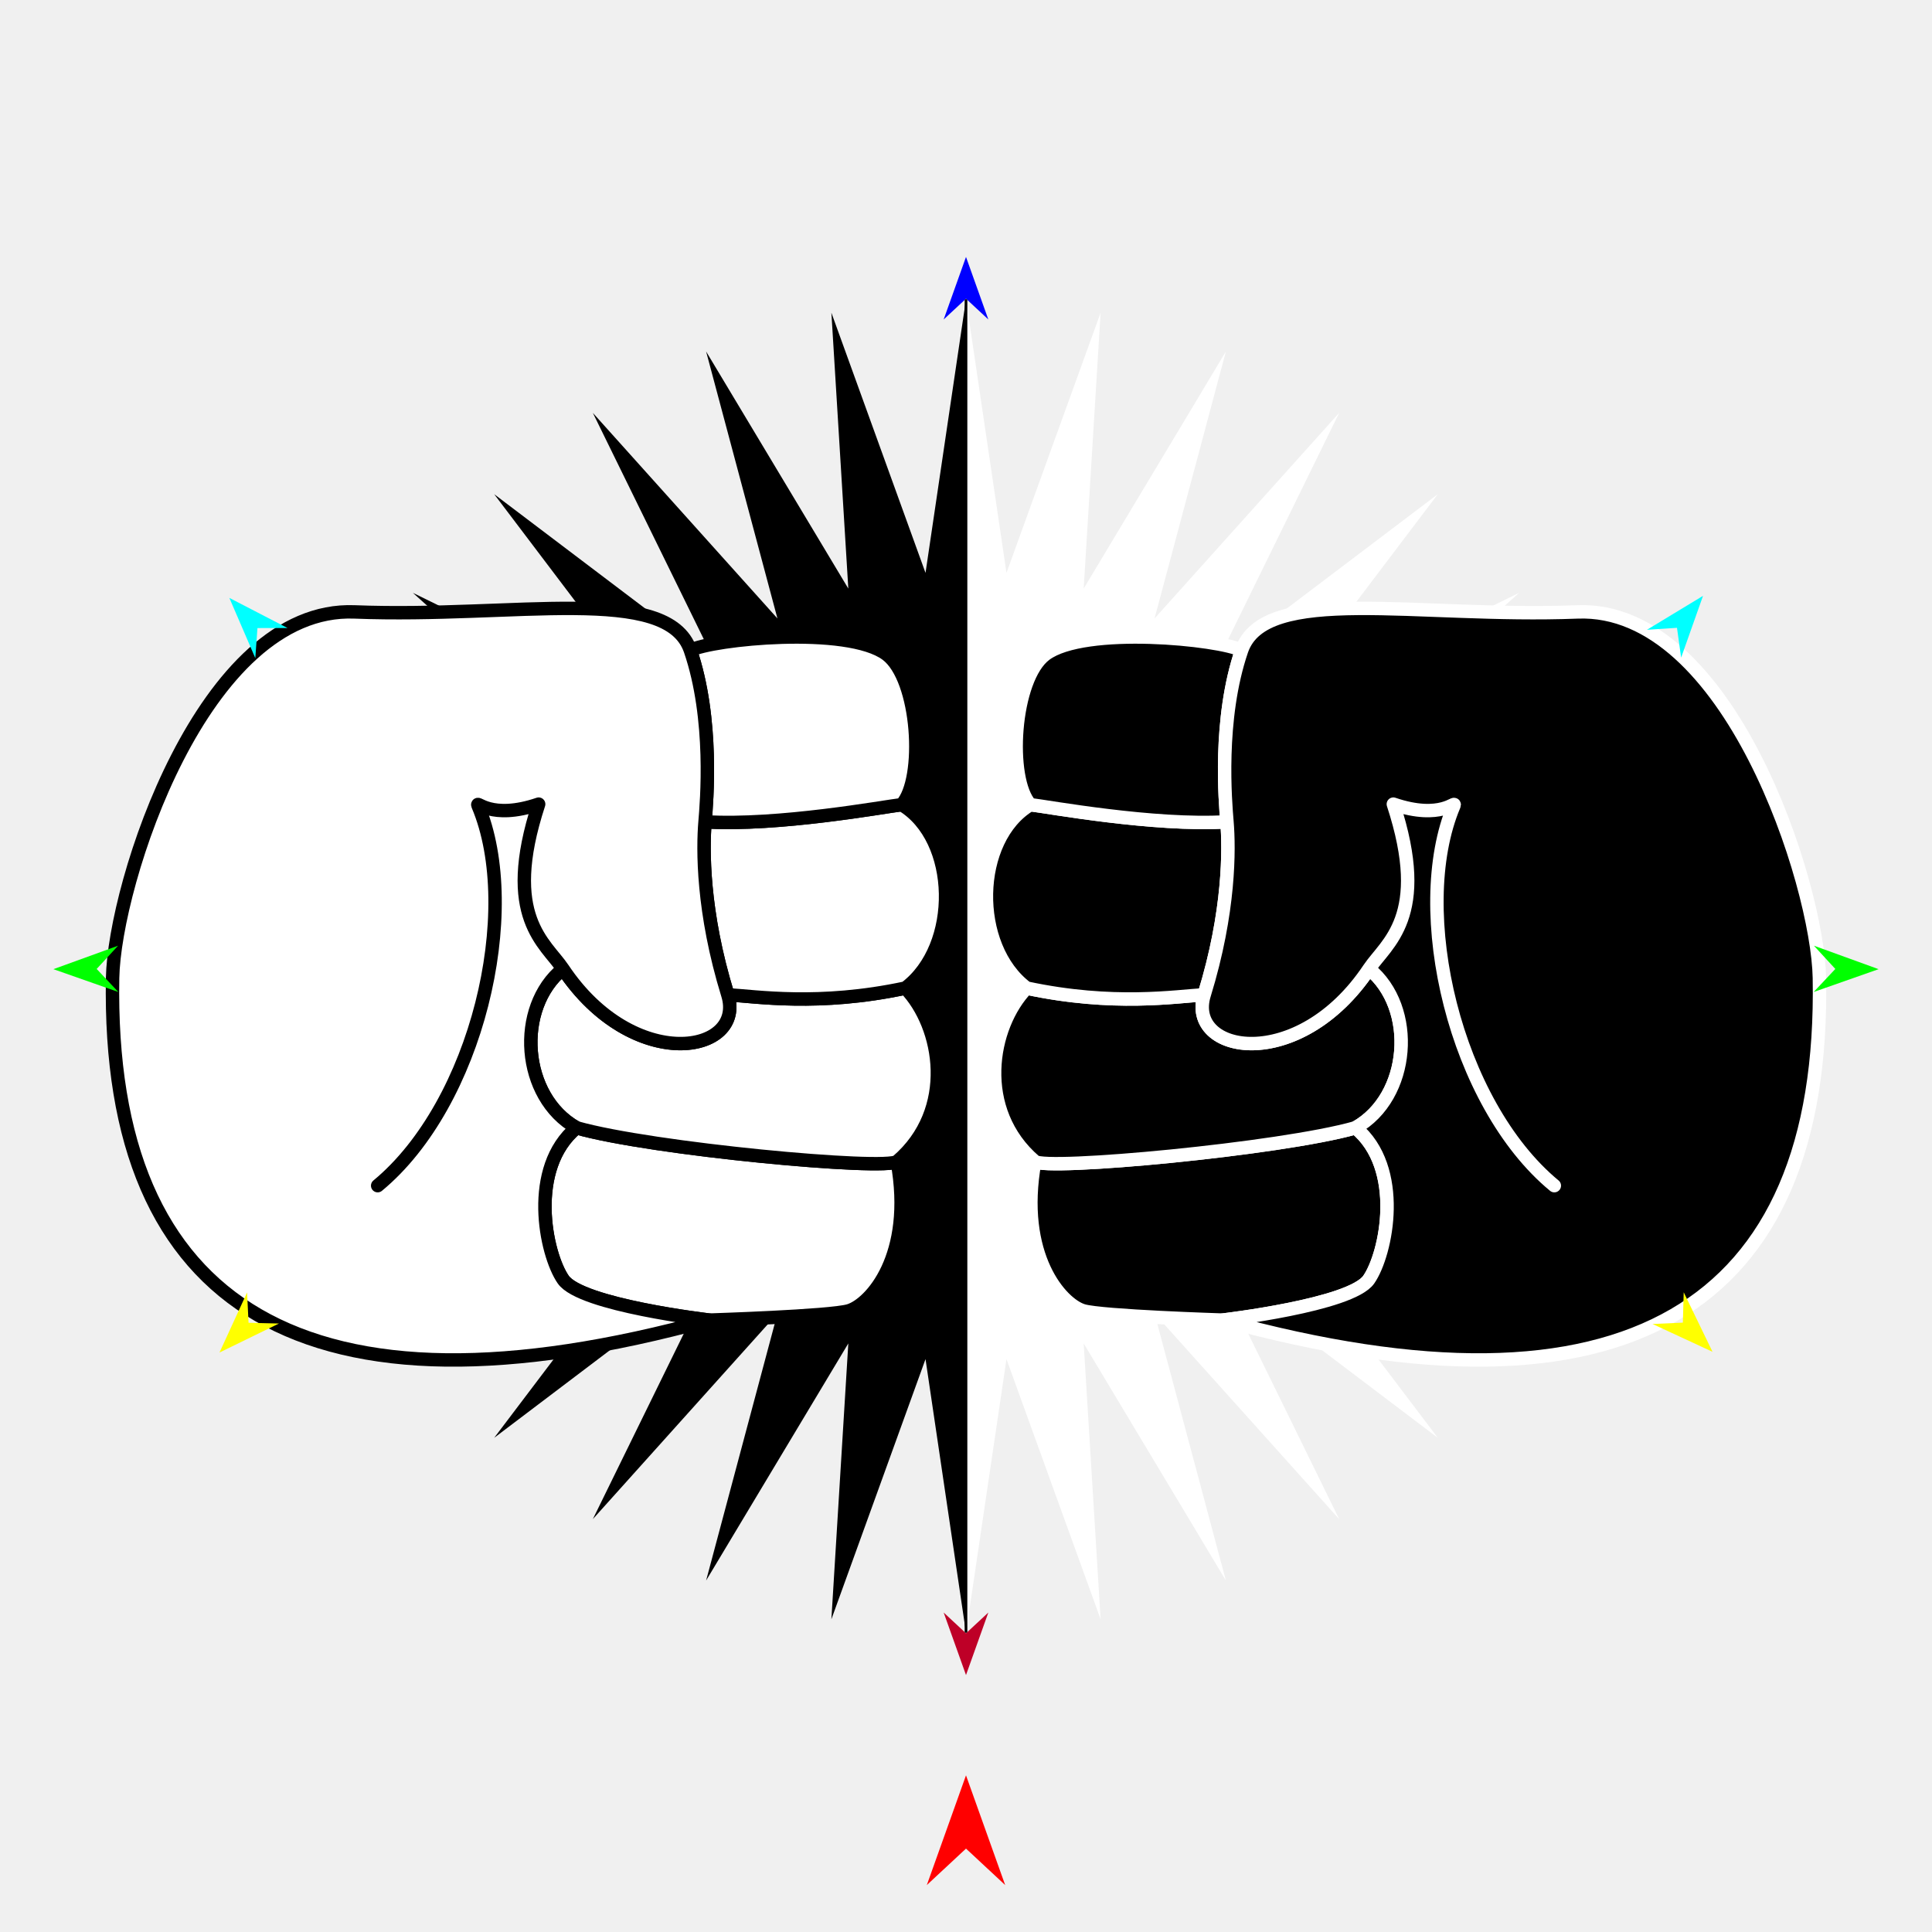
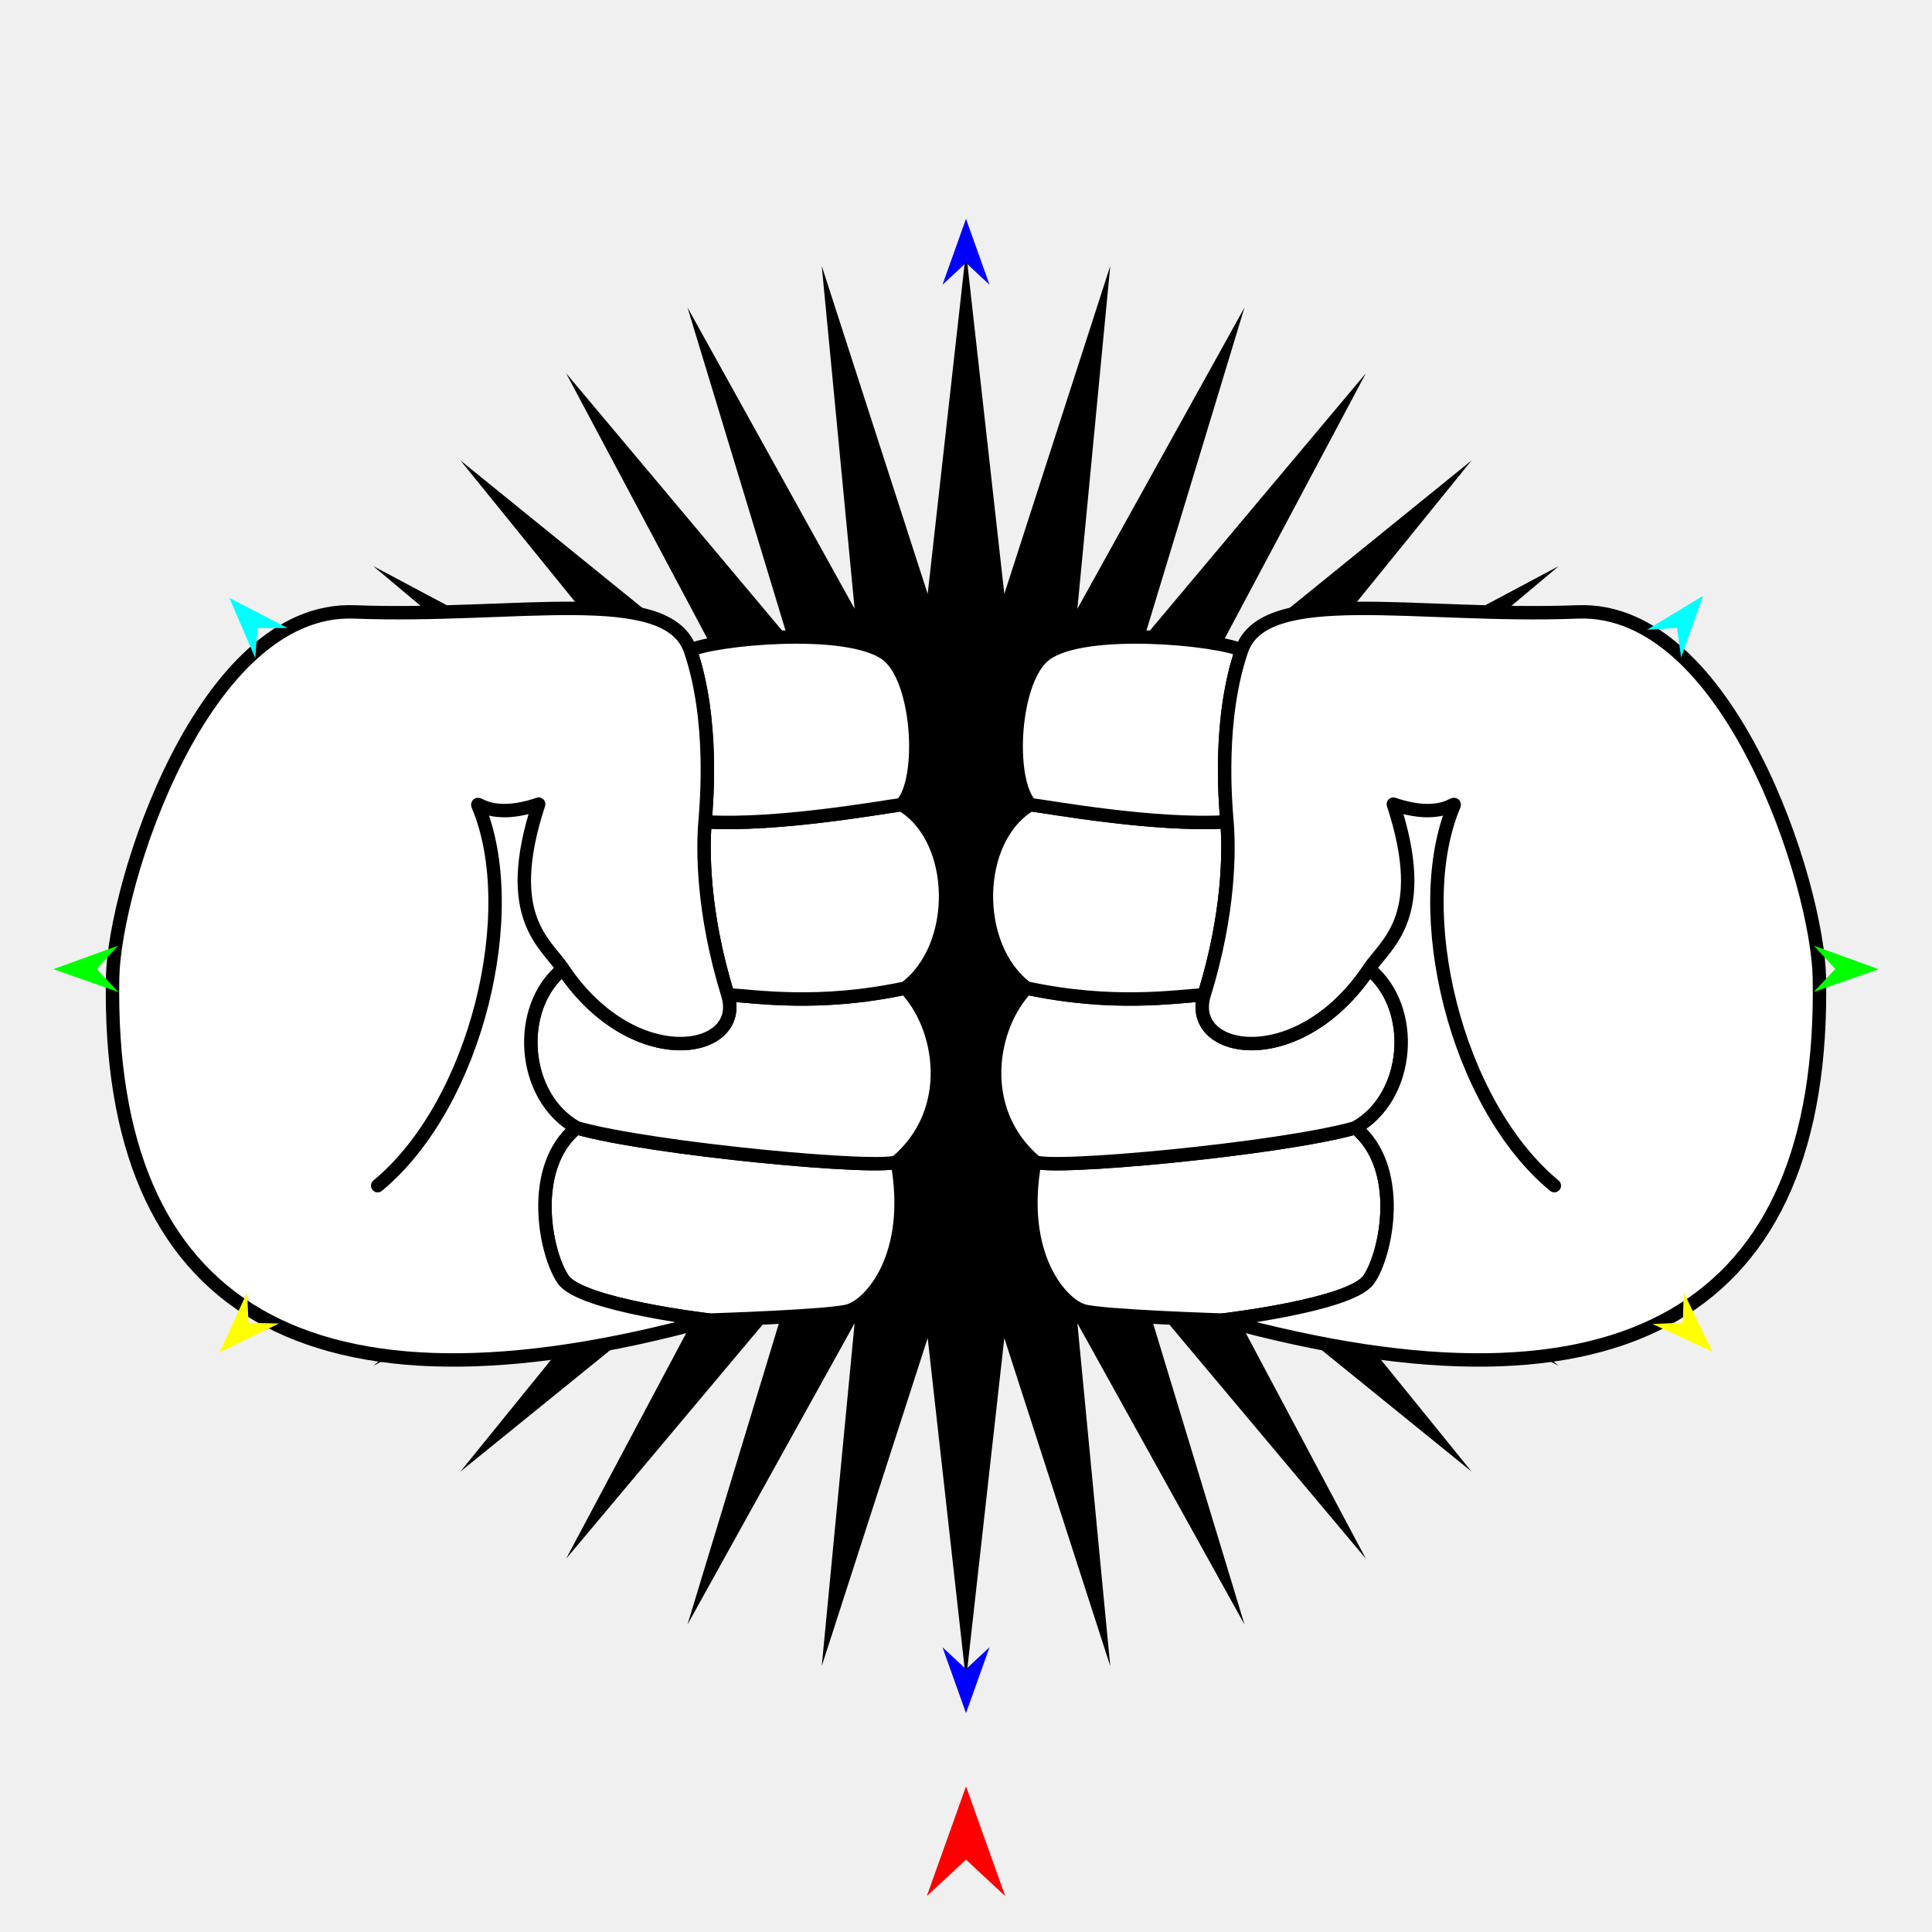
<svg xmlns="http://www.w3.org/2000/svg" version="1.1" id="Frame_0" width="720px" height="720px">
-   <g id="hands_fists_2">
+   <g id="hands_fists">
    <g id="starburst">
-       <path fill="#ffffff" fill-rule="evenodd" stroke="none" d="M 360.000 111.505 C 360.000 277.168 360.000 442.832 360.000 608.495 C 360.002 608.485 375.084 506.512 375.086 506.502 C 375.089 506.512 410.163 603.450 410.167 603.459 C 410.166 603.449 403.858 500.665 403.857 500.655 C 403.862 500.664 456.847 589.001 456.852 589.010 C 456.850 589.000 430.275 489.533 430.272 489.523 C 430.279 489.530 499.061 566.128 499.068 566.136 C 499.064 566.126 453.750 473.700 453.745 473.691 C 453.753 473.697 535.817 535.819 535.826 535.826 C 535.819 535.817 473.697 453.754 473.691 453.745 C 473.700 453.750 566.126 499.064 566.136 499.068 C 566.128 499.061 489.530 430.279 489.523 430.272 C 489.533 430.275 589.000 456.850 589.010 456.852 C 589.001 456.847 500.664 403.862 500.655 403.857 C 500.665 403.858 603.449 410.166 603.459 410.167 C 603.450 410.163 506.512 375.089 506.502 375.086 C 506.512 375.084 608.485 360.002 608.495 360.000 C 608.485 359.999 506.512 344.916 506.502 344.914 C 506.512 344.911 603.450 309.837 603.459 309.833 C 603.449 309.834 500.665 316.142 500.655 316.143 C 500.664 316.138 589.001 263.153 589.010 263.148 C 589.000 263.150 489.533 289.725 489.523 289.728 C 489.530 289.721 566.128 220.939 566.136 220.932 C 566.126 220.936 473.700 266.250 473.691 266.255 C 473.697 266.247 535.819 184.183 535.826 184.174 C 535.817 184.181 453.754 246.303 453.745 246.309 C 453.750 246.300 499.064 153.874 499.068 153.864 C 499.061 153.872 430.279 230.470 430.272 230.477 C 430.275 230.467 456.850 131.000 456.852 130.991 C 456.847 130.999 403.862 219.336 403.857 219.345 C 403.858 219.335 410.166 116.551 410.167 116.541 C 410.163 116.550 375.089 213.488 375.086 213.498 C 375.084 213.488 360.002 111.515 360.000 111.505 Z" />
-       <path fill="none" stroke="#000000" stroke-width="1" stroke-linecap="butt" stroke-linejoin="round" d="M 360.000 111.505 C 360.000 277.168 360.000 442.832 360.000 608.495 " />
-       <path fill="#000000" fill-rule="evenodd" stroke="none" d="M 360.000 111.505 C 360.000 277.168 360.000 442.832 360.000 608.495 C 359.999 608.485 344.916 506.512 344.914 506.502 C 344.911 506.512 309.837 603.450 309.833 603.459 C 309.834 603.449 316.142 500.665 316.143 500.655 C 316.138 500.664 263.153 589.001 263.148 589.010 C 263.150 589.000 289.725 489.533 289.728 489.523 C 289.721 489.530 220.939 566.128 220.932 566.136 C 220.936 566.126 266.250 473.700 266.255 473.691 C 266.246 473.697 184.183 535.819 184.174 535.826 C 184.181 535.817 246.303 453.753 246.309 453.745 C 246.300 453.750 153.874 499.064 153.864 499.068 C 153.872 499.061 230.470 430.279 230.477 430.272 C 230.467 430.275 131.000 456.850 130.991 456.852 C 130.999 456.847 219.336 403.862 219.345 403.857 C 219.335 403.858 116.551 410.166 116.541 410.167 C 116.550 410.163 213.488 375.089 213.498 375.086 C 213.488 375.084 111.515 360.002 111.505 360.000 C 111.515 359.999 213.488 344.916 213.498 344.914 C 213.488 344.911 116.550 309.837 116.541 309.833 C 116.551 309.834 219.335 316.142 219.345 316.143 C 219.336 316.138 130.999 263.153 130.991 263.148 C 131.000 263.150 230.467 289.725 230.477 289.728 C 230.470 289.721 153.872 220.939 153.864 220.932 C 153.874 220.936 246.300 266.250 246.309 266.255 C 246.303 266.246 184.181 184.183 184.174 184.174 C 184.183 184.181 266.247 246.303 266.255 246.309 C 266.250 246.300 220.936 153.874 220.932 153.864 C 220.939 153.872 289.721 230.470 289.728 230.477 C 289.725 230.467 263.150 131.000 263.148 130.991 C 263.153 130.999 316.138 219.336 316.143 219.345 C 316.142 219.335 309.834 116.551 309.833 116.541 C 309.837 116.550 344.911 213.488 344.914 213.498 C 344.916 213.488 359.999 111.515 360.000 111.505 Z" />
+       <path fill="#000000" fill-rule="evenodd" stroke="none" d="M 360.000 626.291 C 360.001 626.278 374.277 498.671 374.278 498.658 C 374.282 498.671 413.755 620.882 413.759 620.894 C 413.758 620.881 401.510 493.137 401.509 493.125 C 401.515 493.136 463.782 605.398 463.788 605.409 C 463.784 605.397 426.513 482.600 426.510 482.588 C 426.518 482.598 509.019 580.888 509.027 580.898 C 509.021 580.886 448.732 467.615 448.726 467.604 C 448.736 467.612 548.407 548.409 548.417 548.417 C 548.409 548.407 467.612 448.736 467.604 448.726 C 467.615 448.732 580.886 509.021 580.898 509.027 C 580.888 509.019 482.598 426.518 482.588 426.510 C 482.600 426.513 605.397 463.784 605.409 463.788 C 605.398 463.782 493.136 401.515 493.125 401.509 C 493.137 401.510 620.881 413.758 620.894 413.759 C 620.882 413.755 498.671 374.282 498.658 374.278 C 498.671 374.277 626.278 360.001 626.291 360.000 C 626.278 359.999 498.671 345.723 498.658 345.722 C 498.671 345.718 620.882 306.245 620.894 306.241 C 620.881 306.242 493.137 318.490 493.125 318.491 C 493.136 318.485 605.398 256.218 605.409 256.212 C 605.397 256.216 482.600 293.487 482.588 293.490 C 482.598 293.482 580.888 210.981 580.898 210.973 C 580.886 210.979 467.615 271.268 467.604 271.274 C 467.612 271.264 548.409 171.593 548.417 171.583 C 548.407 171.591 448.736 252.388 448.726 252.396 C 448.732 252.385 509.021 139.114 509.027 139.102 C 509.019 139.112 426.518 237.402 426.510 237.412 C 426.513 237.400 463.784 114.603 463.788 114.591 C 463.782 114.602 401.515 226.864 401.509 226.875 C 401.510 226.863 413.758 99.119 413.759 99.106 C 413.755 99.118 374.282 221.329 374.278 221.342 C 374.277 221.329 360.001 93.722 360.000 93.709 C 359.999 93.722 345.723 221.329 345.722 221.342 C 345.718 221.329 306.245 99.118 306.241 99.106 C 306.242 99.119 318.490 226.863 318.491 226.875 C 318.485 226.864 256.218 114.602 256.212 114.591 C 256.216 114.603 293.487 237.400 293.490 237.412 C 293.482 237.402 210.981 139.112 210.973 139.102 C 210.979 139.114 271.268 252.385 271.274 252.396 C 271.264 252.388 171.593 171.591 171.583 171.583 C 171.591 171.593 252.388 271.264 252.396 271.274 C 252.385 271.268 139.114 210.979 139.102 210.973 C 139.112 210.981 237.402 293.482 237.412 293.490 C 237.400 293.487 114.603 256.216 114.591 256.212 C 114.602 256.218 226.864 318.485 226.875 318.491 C 226.863 318.490 99.119 306.242 99.106 306.241 C 99.118 306.245 221.329 345.718 221.342 345.722 C 221.329 345.723 93.722 359.999 93.709 360.000 C 93.722 360.001 221.329 374.277 221.342 374.278 C 221.329 374.282 99.118 413.755 99.106 413.759 C 99.119 413.758 226.863 401.510 226.875 401.509 C 226.864 401.515 114.602 463.782 114.591 463.788 C 114.603 463.784 237.400 426.513 237.412 426.510 C 237.402 426.518 139.112 509.019 139.102 509.027 C 139.114 509.021 252.385 448.732 252.396 448.726 C 252.388 448.736 171.591 548.407 171.583 548.417 C 171.593 548.409 271.264 467.612 271.274 467.604 C 271.268 467.615 210.979 580.886 210.973 580.898 C 210.981 580.888 293.482 482.598 293.490 482.588 C 293.487 482.600 256.216 605.397 256.212 605.409 C 256.218 605.398 318.485 493.136 318.491 493.125 C 318.490 493.137 306.242 620.881 306.241 620.894 C 306.245 620.882 345.718 498.671 345.722 498.658 C 345.723 498.671 359.999 626.278 360.000 626.291 Z" />
    </g>
    <g id="arm_power_fist_3">
-       <path fill="#ffffff" fill-rule="evenodd" stroke="#000000" stroke-width="5" stroke-linecap="round" stroke-linejoin="round" d="M 209.899 476.863 C 203.221 467.249 196.769 435.248 214.840 420.284 C 242.786 428.253 330.260 436.348 334.352 432.829 C 340.763 467.999 324.495 486.069 316.334 488.486 C 309.373 490.548 264.384 491.959 264.379 491.959 C 264.373 491.958 216.545 486.432 209.899 476.863 Z" />
-       <path fill="none" stroke="#ffffff" stroke-width="1" stroke-linecap="butt" stroke-linejoin="round" d="M 334.352 432.829 C 330.260 436.348 242.786 428.253 214.840 420.284 " />
-       <path fill="#ffffff" fill-rule="evenodd" stroke="#000000" stroke-width="5" stroke-linecap="round" stroke-linejoin="round" d="M 209.782 361.048 C 236.108 400.403 278.019 392.766 271.232 370.727 C 281.685 371.303 305.107 375.133 337.394 368.225 C 351.087 382.463 356.524 413.761 334.352 432.829 C 330.260 436.348 242.786 428.253 214.840 420.284 C 194.401 408.832 191.937 375.584 209.782 361.048 Z" />
+       <path fill="#ffffff" fill-rule="evenodd" stroke="#000000" stroke-width="5" stroke-linecap="round" stroke-linejoin="round" d="M 209.899 476.863 C 203.222 467.249 196.769 435.248 214.840 420.284 C 242.787 428.253 330.260 436.347 334.352 432.829 C 340.763 467.999 324.495 486.069 316.334 488.486 C 309.373 490.548 264.384 491.959 264.379 491.959 C 264.373 491.958 216.545 486.432 209.899 476.863 Z" />
+       <path fill="none" stroke="#ffffff" stroke-width="1" stroke-linecap="butt" stroke-linejoin="round" d="M 334.352 432.829 C 330.260 436.347 242.787 428.253 214.840 420.284 " />
+       <path fill="#ffffff" fill-rule="evenodd" stroke="#000000" stroke-width="5" stroke-linecap="round" stroke-linejoin="round" d="M 209.782 361.048 C 236.108 400.403 278.019 392.766 271.232 370.727 C 281.685 371.303 305.107 375.133 337.394 368.225 C 351.087 382.463 356.524 413.761 334.352 432.829 C 330.260 436.347 242.787 428.253 214.840 420.284 C 194.402 408.832 191.937 375.584 209.782 361.048 Z" />
      <path fill="none" stroke="#ffffff" stroke-width="1" stroke-linecap="butt" stroke-linejoin="round" d="M 337.394 368.225 C 305.107 375.133 281.685 371.303 271.232 370.727 " />
      <path fill="#ffffff" fill-rule="evenodd" stroke="#000000" stroke-width="5" stroke-linecap="round" stroke-linejoin="round" d="M 271.232 370.727 C 261.672 339.681 261.917 316.280 262.750 306.257 C 289.939 307.932 329.636 300.612 336.023 299.877 C 357.230 312.548 357.984 352.786 337.394 368.225 C 305.107 375.133 281.685 371.303 271.232 370.727 Z" />
      <path fill="none" stroke="#ffffff" stroke-width="1" stroke-linecap="butt" stroke-linejoin="round" d="M 336.023 299.877 C 329.636 300.612 289.939 307.932 262.750 306.257 " />
      <path fill="#ffffff" fill-rule="evenodd" stroke="#000000" stroke-width="5" stroke-linecap="round" stroke-linejoin="round" d="M 262.750 306.257 C 263.349 299.047 266.069 268.003 257.290 242.375 C 265.351 238.182 315.764 232.998 330.401 243.863 C 342.575 252.899 344.701 290.425 336.023 299.877 C 329.636 300.612 289.939 307.932 262.750 306.257 Z" />
      <path fill="none" stroke="#ffffff" stroke-width="1" stroke-linecap="butt" stroke-linejoin="round" d="M 264.379 491.959 C 264.373 491.958 216.545 486.432 209.899 476.863 " />
-       <path fill="none" stroke="#ffffff" stroke-width="1" stroke-linecap="butt" stroke-linejoin="round" d="M 209.899 476.863 C 203.221 467.249 196.769 435.248 214.840 420.284 " />
-       <path fill="none" stroke="#ffffff" stroke-width="1" stroke-linecap="butt" stroke-linejoin="round" d="M 214.840 420.284 C 194.401 408.832 191.937 375.584 209.782 361.048 " />
+       <path fill="none" stroke="#ffffff" stroke-width="1" stroke-linecap="butt" stroke-linejoin="round" d="M 209.899 476.863 C 203.222 467.249 196.769 435.248 214.840 420.284 " />
+       <path fill="none" stroke="#ffffff" stroke-width="1" stroke-linecap="butt" stroke-linejoin="round" d="M 214.840 420.284 C 194.402 408.832 191.937 375.584 209.782 361.048 " />
      <path fill="none" stroke="#ffffff" stroke-width="1" stroke-linecap="butt" stroke-linejoin="round" d="M 209.782 361.048 C 236.108 400.403 278.019 392.766 271.232 370.727 " />
      <path fill="none" stroke="#ffffff" stroke-width="1" stroke-linecap="butt" stroke-linejoin="round" d="M 271.232 370.727 C 261.672 339.681 261.917 316.280 262.750 306.257 " />
      <path fill="none" stroke="#ffffff" stroke-width="1" stroke-linecap="butt" stroke-linejoin="round" d="M 262.750 306.257 C 263.349 299.047 266.069 268.003 257.290 242.375 " />
-       <path fill="#ffffff" fill-rule="evenodd" stroke="none" d="M 41.965 364.465 C 39.755 488.368 114.695 533.075 264.379 491.959 C 264.373 491.958 216.545 486.432 209.899 476.863 C 203.221 467.249 196.769 435.248 214.840 420.284 C 194.401 408.832 191.937 375.584 209.782 361.048 C 236.108 400.403 278.019 392.766 271.232 370.727 C 261.672 339.681 261.917 316.280 262.750 306.257 C 263.349 299.047 266.069 268.003 257.290 242.375 C 248.750 217.444 191.997 230.382 132.090 228.041 C 75.662 225.835 42.589 329.538 41.965 364.465 Z" />
-       <path fill="none" stroke="#000000" stroke-width="5" stroke-linecap="round" stroke-linejoin="round" d="M 41.965 364.465 C 39.755 488.368 114.695 533.075 264.379 491.959 C 264.373 491.958 216.545 486.432 209.899 476.863 C 203.221 467.249 196.769 435.248 214.840 420.284 C 194.401 408.832 191.937 375.584 209.782 361.048 C 236.108 400.403 278.019 392.766 271.232 370.727 C 261.672 339.681 261.917 316.280 262.750 306.257 C 263.349 299.047 266.069 268.003 257.290 242.375 C 248.750 217.444 191.997 230.382 132.090 228.041 C 75.662 225.835 42.589 329.538 41.965 364.465 M 200.742 299.678 C 186.977 341.758 203.376 351.471 209.782 361.048 M 178.151 300.201 C 177.225 298.009 182.779 305.819 200.742 299.678 M 140.748 441.858 C 177.704 411.330 194.723 339.440 178.151 300.201 " />
-       <path fill="#000000" fill-rule="evenodd" stroke="#ffffff" stroke-width="5" stroke-linecap="round" stroke-linejoin="round" d="M 510.101 476.863 C 516.779 467.249 523.231 435.248 505.160 420.284 C 477.214 428.253 389.740 436.348 385.648 432.829 C 379.237 467.999 395.505 486.069 403.666 488.486 C 410.627 490.548 455.616 491.959 455.621 491.959 C 455.627 491.958 503.455 486.432 510.101 476.863 Z" />
-       <path fill="none" stroke="#000000" stroke-width="1" stroke-linecap="butt" stroke-linejoin="round" d="M 385.648 432.829 C 389.740 436.348 477.214 428.253 505.160 420.284 " />
-       <path fill="#000000" fill-rule="evenodd" stroke="#ffffff" stroke-width="5" stroke-linecap="round" stroke-linejoin="round" d="M 510.218 361.048 C 483.891 400.403 441.980 392.766 448.767 370.727 C 438.315 371.303 414.893 375.133 382.606 368.225 C 368.913 382.463 363.476 413.761 385.648 432.829 C 389.740 436.348 477.214 428.253 505.160 420.284 C 525.599 408.831 528.063 375.584 510.218 361.048 Z" />
-       <path fill="none" stroke="#000000" stroke-width="1" stroke-linecap="butt" stroke-linejoin="round" d="M 382.606 368.225 C 414.893 375.133 438.315 371.303 448.767 370.727 " />
-       <path fill="#000000" fill-rule="evenodd" stroke="#ffffff" stroke-width="5" stroke-linecap="round" stroke-linejoin="round" d="M 448.767 370.727 C 458.328 339.681 458.083 316.280 457.250 306.257 C 430.061 307.932 390.364 300.612 383.978 299.877 C 362.770 312.548 362.016 352.786 382.606 368.225 C 414.893 375.133 438.315 371.303 448.767 370.727 Z" />
-       <path fill="none" stroke="#000000" stroke-width="1" stroke-linecap="butt" stroke-linejoin="round" d="M 383.978 299.877 C 390.364 300.612 430.061 307.932 457.250 306.257 " />
-       <path fill="#000000" fill-rule="evenodd" stroke="#ffffff" stroke-width="5" stroke-linecap="round" stroke-linejoin="round" d="M 457.250 306.257 C 456.651 299.047 453.931 268.003 462.710 242.375 C 454.649 238.182 404.236 232.998 389.599 243.863 C 377.425 252.899 375.299 290.425 383.978 299.877 C 390.364 300.612 430.061 307.932 457.250 306.257 Z" />
-       <path fill="none" stroke="#000000" stroke-width="1" stroke-linecap="butt" stroke-linejoin="round" d="M 455.621 491.959 C 455.627 491.958 503.455 486.432 510.101 476.863 " />
-       <path fill="none" stroke="#000000" stroke-width="1" stroke-linecap="butt" stroke-linejoin="round" d="M 510.101 476.863 C 516.779 467.249 523.231 435.248 505.160 420.284 " />
-       <path fill="none" stroke="#000000" stroke-width="1" stroke-linecap="butt" stroke-linejoin="round" d="M 505.160 420.284 C 525.599 408.831 528.063 375.584 510.218 361.048 " />
-       <path fill="none" stroke="#000000" stroke-width="1" stroke-linecap="butt" stroke-linejoin="round" d="M 510.218 361.048 C 483.891 400.403 441.980 392.766 448.767 370.727 " />
-       <path fill="none" stroke="#000000" stroke-width="1" stroke-linecap="butt" stroke-linejoin="round" d="M 448.767 370.727 C 458.328 339.681 458.083 316.280 457.250 306.257 " />
-       <path fill="none" stroke="#000000" stroke-width="1" stroke-linecap="butt" stroke-linejoin="round" d="M 457.250 306.257 C 456.651 299.047 453.931 268.003 462.710 242.375 " />
-       <path fill="#000000" fill-rule="evenodd" stroke="none" d="M 678.035 364.465 C 680.245 488.368 605.305 533.075 455.621 491.959 C 455.627 491.958 503.455 486.432 510.101 476.863 C 516.779 467.249 523.231 435.248 505.160 420.284 C 525.599 408.831 528.063 375.584 510.218 361.048 C 483.891 400.403 441.980 392.766 448.767 370.727 C 458.328 339.681 458.083 316.280 457.250 306.257 C 456.651 299.047 453.931 268.003 462.710 242.375 C 471.250 217.444 528.003 230.382 587.910 228.041 C 644.338 225.835 677.411 329.538 678.035 364.465 Z" />
-       <path fill="none" stroke="#ffffff" stroke-width="5" stroke-linecap="round" stroke-linejoin="round" d="M 678.035 364.465 C 680.245 488.368 605.305 533.075 455.621 491.959 C 455.627 491.958 503.455 486.432 510.101 476.863 C 516.779 467.249 523.231 435.248 505.160 420.284 C 525.599 408.831 528.063 375.584 510.218 361.048 C 483.891 400.403 441.980 392.766 448.767 370.727 C 458.328 339.681 458.083 316.280 457.250 306.257 C 456.651 299.047 453.931 268.003 462.710 242.375 C 471.250 217.444 528.003 230.382 587.910 228.041 C 644.338 225.835 677.411 329.538 678.035 364.465 M 519.257 299.678 C 533.023 341.758 516.624 351.471 510.218 361.048 M 541.849 300.201 C 542.775 298.009 537.221 305.819 519.257 299.678 M 579.252 441.858 C 542.296 411.330 525.277 339.440 541.849 300.201 " />
+       <path fill="#ffffff" fill-rule="evenodd" stroke="none" d="M 41.965 364.465 C 39.755 488.368 114.696 533.075 264.379 491.959 C 264.373 491.958 216.545 486.432 209.899 476.863 C 203.222 467.249 196.769 435.248 214.840 420.284 C 194.402 408.832 191.937 375.584 209.782 361.048 C 236.108 400.403 278.019 392.766 271.232 370.727 C 261.672 339.681 261.917 316.280 262.750 306.257 C 263.349 299.047 266.069 268.003 257.290 242.375 C 248.750 217.444 191.998 230.382 132.090 228.041 C 75.663 225.835 42.589 329.538 41.965 364.465 Z" />
+       <path fill="none" stroke="#000000" stroke-width="5" stroke-linecap="round" stroke-linejoin="round" d="M 41.965 364.465 C 39.755 488.368 114.696 533.075 264.379 491.959 C 264.373 491.958 216.545 486.432 209.899 476.863 C 203.222 467.249 196.769 435.248 214.840 420.284 C 194.402 408.832 191.937 375.584 209.782 361.048 C 236.108 400.403 278.019 392.766 271.232 370.727 C 261.672 339.681 261.917 316.280 262.750 306.257 C 263.349 299.047 266.069 268.003 257.290 242.375 C 248.750 217.444 191.998 230.382 132.090 228.041 C 75.663 225.835 42.589 329.538 41.965 364.465 M 200.742 299.678 C 186.977 341.758 203.376 351.471 209.782 361.048 M 178.151 300.201 C 177.225 298.009 182.779 305.819 200.742 299.678 M 140.748 441.858 C 177.704 411.330 194.723 339.440 178.151 300.201 " />
+       <path fill="#ffffff" fill-rule="evenodd" stroke="#000000" stroke-width="5" stroke-linecap="round" stroke-linejoin="round" d="M 510.101 476.863 C 516.779 467.249 523.231 435.248 505.160 420.284 C 477.214 428.253 389.740 436.347 385.648 432.829 C 379.237 467.999 395.505 486.069 403.666 488.486 C 410.627 490.548 455.616 491.959 455.621 491.959 C 455.627 491.958 503.455 486.432 510.101 476.863 Z" />
+       <path fill="none" stroke="#ffffff" stroke-width="1" stroke-linecap="butt" stroke-linejoin="round" d="M 385.648 432.829 C 389.740 436.347 477.214 428.253 505.160 420.284 " />
+       <path fill="#ffffff" fill-rule="evenodd" stroke="#000000" stroke-width="5" stroke-linecap="round" stroke-linejoin="round" d="M 510.218 361.048 C 483.891 400.403 441.980 392.766 448.767 370.727 C 438.315 371.303 414.893 375.133 382.606 368.225 C 368.913 382.463 363.476 413.761 385.648 432.829 C 389.740 436.347 477.214 428.253 505.160 420.284 C 525.598 408.831 528.063 375.584 510.218 361.048 Z" />
+       <path fill="none" stroke="#ffffff" stroke-width="1" stroke-linecap="butt" stroke-linejoin="round" d="M 382.606 368.225 C 414.893 375.133 438.315 371.303 448.767 370.727 " />
+       <path fill="#ffffff" fill-rule="evenodd" stroke="#000000" stroke-width="5" stroke-linecap="round" stroke-linejoin="round" d="M 448.767 370.727 C 458.328 339.681 458.083 316.280 457.250 306.257 C 430.061 307.932 390.364 300.612 383.978 299.877 C 362.770 312.548 362.016 352.786 382.606 368.225 C 414.893 375.133 438.315 371.303 448.767 370.727 Z" />
+       <path fill="none" stroke="#ffffff" stroke-width="1" stroke-linecap="butt" stroke-linejoin="round" d="M 383.978 299.877 C 390.364 300.612 430.061 307.932 457.250 306.257 " />
+       <path fill="#ffffff" fill-rule="evenodd" stroke="#000000" stroke-width="5" stroke-linecap="round" stroke-linejoin="round" d="M 457.250 306.257 C 456.651 299.047 453.931 268.003 462.710 242.375 C 454.649 238.182 404.236 232.998 389.599 243.863 C 377.425 252.899 375.299 290.425 383.978 299.877 C 390.364 300.612 430.061 307.932 457.250 306.257 Z" />
+       <path fill="none" stroke="#ffffff" stroke-width="1" stroke-linecap="butt" stroke-linejoin="round" d="M 455.621 491.959 C 455.627 491.958 503.455 486.432 510.101 476.863 " />
+       <path fill="none" stroke="#ffffff" stroke-width="1" stroke-linecap="butt" stroke-linejoin="round" d="M 510.101 476.863 C 516.779 467.249 523.231 435.248 505.160 420.284 " />
+       <path fill="none" stroke="#ffffff" stroke-width="1" stroke-linecap="butt" stroke-linejoin="round" d="M 505.160 420.284 C 525.598 408.831 528.063 375.584 510.218 361.048 " />
+       <path fill="none" stroke="#ffffff" stroke-width="1" stroke-linecap="butt" stroke-linejoin="round" d="M 510.218 361.048 C 483.891 400.403 441.980 392.766 448.767 370.727 " />
+       <path fill="none" stroke="#ffffff" stroke-width="1" stroke-linecap="butt" stroke-linejoin="round" d="M 448.767 370.727 C 458.328 339.681 458.083 316.280 457.250 306.257 " />
+       <path fill="none" stroke="#ffffff" stroke-width="1" stroke-linecap="butt" stroke-linejoin="round" d="M 457.250 306.257 C 456.651 299.047 453.931 268.003 462.710 242.375 " />
+       <path fill="#ffffff" fill-rule="evenodd" stroke="none" d="M 678.035 364.465 C 680.245 488.368 605.305 533.075 455.621 491.959 C 455.627 491.958 503.455 486.432 510.101 476.863 C 516.779 467.249 523.231 435.248 505.160 420.284 C 525.598 408.831 528.063 375.584 510.218 361.048 C 483.891 400.403 441.980 392.766 448.767 370.727 C 458.328 339.681 458.083 316.280 457.250 306.257 C 456.651 299.047 453.931 268.003 462.710 242.375 C 471.250 217.444 528.002 230.382 587.910 228.041 C 644.337 225.835 677.411 329.538 678.035 364.465 Z" />
+       <path fill="none" stroke="#000000" stroke-width="5" stroke-linecap="round" stroke-linejoin="round" d="M 678.035 364.465 C 680.245 488.368 605.305 533.075 455.621 491.959 C 455.627 491.958 503.455 486.432 510.101 476.863 C 516.779 467.249 523.231 435.248 505.160 420.284 C 525.598 408.831 528.063 375.584 510.218 361.048 C 483.891 400.403 441.980 392.766 448.767 370.727 C 458.328 339.681 458.083 316.280 457.250 306.257 C 456.651 299.047 453.931 268.003 462.710 242.375 C 471.250 217.444 528.002 230.382 587.910 228.041 C 644.337 225.835 677.411 329.538 678.035 364.465 M 519.257 299.678 C 533.023 341.758 516.624 351.471 510.218 361.048 M 541.849 300.201 C 542.775 298.009 537.221 305.820 519.257 299.678 M 579.252 441.858 C 542.296 411.330 525.277 339.440 541.849 300.201 " />
    </g>
    <g id="specs_2">
-       <path fill="#ff0000" fill-rule="evenodd" stroke="none" d="M 360.000 661.614 C 360.001 661.619 374.603 702.503 374.604 702.508 C 374.603 702.506 360.001 688.920 360.000 688.919 C 359.999 688.920 345.397 702.506 345.396 702.508 C 345.397 702.503 359.999 661.619 360.000 661.614 Z" />
-       <path fill="#0000ff" fill-rule="evenodd" stroke="none" d="M 360.000 95.750 C 360.001 95.752 368.324 119.057 368.324 119.059 C 368.324 119.059 360.001 111.315 360.000 111.314 C 359.999 111.315 351.676 119.059 351.676 119.059 C 351.676 119.057 359.999 95.752 360.000 95.750 Z" />
-       <path fill="#00ff00" fill-rule="evenodd" stroke="none" d="M 19.901 361.181 C 19.904 361.180 44.002 352.435 44.005 352.434 C 44.004 352.435 36.025 361.099 36.025 361.099 C 36.025 361.100 44.091 369.681 44.092 369.682 C 44.089 369.681 19.904 361.182 19.901 361.181 Z" />
-       <path fill="#ffff00" fill-rule="evenodd" stroke="none" d="M 81.793 504.054 C 81.794 504.052 92.082 481.652 92.083 481.650 C 92.083 481.651 92.625 492.962 92.625 492.963 C 92.626 492.963 103.947 493.238 103.948 493.238 C 103.946 493.239 81.795 504.053 81.793 504.054 Z" />
-       <path fill="#ffff00" fill-rule="evenodd" stroke="none" d="M 638.207 503.780 C 638.206 503.778 627.470 481.588 627.469 481.586 C 627.469 481.587 627.155 492.907 627.154 492.908 C 627.153 492.908 615.839 493.409 615.838 493.410 C 615.840 493.411 638.205 503.779 638.207 503.780 Z" />
-       <path fill="#00ff00" fill-rule="evenodd" stroke="none" d="M 700.099 361.181 C 700.096 361.180 675.998 352.435 675.995 352.434 C 675.996 352.435 683.975 361.099 683.975 361.099 C 683.975 361.100 675.909 369.681 675.908 369.682 C 675.911 369.681 700.096 361.182 700.099 361.181 Z" />
-       <path fill="#00ffff" fill-rule="evenodd" stroke="none" d="M 634.665 222.054 C 634.665 222.056 626.509 245.085 626.508 245.087 C 626.508 245.086 624.963 233.969 624.963 233.968 C 624.962 233.968 613.763 234.708 613.762 234.708 C 613.764 234.707 634.663 222.055 634.665 222.054 Z" />
-       <path fill="#00ffff" fill-rule="evenodd" stroke="none" d="M 85.470 222.817 C 85.471 222.819 95.144 245.253 95.145 245.255 C 95.145 245.254 95.945 234.059 95.945 234.058 C 95.946 234.058 107.169 234.050 107.170 234.050 C 107.168 234.048 85.472 222.818 85.470 222.817 Z" />
-       <path fill="#be0027" fill-rule="evenodd" stroke="none" d="M 360.000 624.250 C 360.001 624.248 368.324 600.943 368.324 600.941 C 368.324 600.942 360.001 608.685 360.000 608.686 C 359.999 608.685 351.676 600.942 351.676 600.941 C 351.676 600.943 359.999 624.248 360.000 624.250 Z" />
+       <path fill="#ff0000" fill-rule="evenodd" stroke="none" d="M 360.000 665.721 C 360.001 665.725 374.603 706.610 374.604 706.614 C 374.603 706.613 360.001 693.027 360.000 693.026 C 359.999 693.027 345.397 706.613 345.396 706.614 C 345.397 706.610 359.999 665.725 360.000 665.721 Z" />
+       <path fill="#0000ff" fill-rule="evenodd" stroke="none" d="M 360.000 81.562 C 360.001 81.565 368.771 106.121 368.772 106.123 C 368.771 106.122 360.001 97.963 360.000 97.962 C 359.999 97.963 351.229 106.122 351.228 106.123 C 351.229 106.121 359.999 81.565 360.000 81.562 Z" />
+       <path fill="#00ff00" fill-rule="evenodd" stroke="none" d="M 19.901 361.181 C 19.904 361.180 44.003 352.435 44.005 352.434 C 44.004 352.435 36.026 361.099 36.025 361.100 C 36.026 361.100 44.091 369.681 44.092 369.682 C 44.089 369.681 19.904 361.182 19.901 361.181 Z" />
+       <path fill="#ffff00" fill-rule="evenodd" stroke="none" d="M 81.793 504.055 C 81.794 504.052 92.083 481.652 92.084 481.650 C 92.084 481.651 92.625 492.962 92.626 492.963 C 92.627 492.963 103.947 493.238 103.948 493.238 C 103.946 493.239 81.796 504.054 81.793 504.055 Z" />
+       <path fill="#ffff00" fill-rule="evenodd" stroke="none" d="M 638.207 503.780 C 638.206 503.778 627.470 481.588 627.469 481.586 C 627.469 481.587 627.154 492.907 627.154 492.908 C 627.153 492.908 615.839 493.409 615.838 493.410 C 615.840 493.411 638.204 503.779 638.207 503.780 Z" />
+       <path fill="#00ff00" fill-rule="evenodd" stroke="none" d="M 700.099 361.181 C 700.096 361.180 675.997 352.435 675.995 352.434 C 675.996 352.435 683.974 361.099 683.975 361.100 C 683.974 361.100 675.909 369.681 675.908 369.682 C 675.911 369.681 700.096 361.182 700.099 361.181 Z" />
+       <path fill="#00ffff" fill-rule="evenodd" stroke="none" d="M 634.665 222.053 C 634.665 222.056 626.509 245.085 626.508 245.088 C 626.508 245.086 624.963 233.969 624.963 233.968 C 624.962 233.968 613.763 234.708 613.762 234.708 C 613.764 234.707 634.663 222.055 634.665 222.053 Z" />
+       <path fill="#00ffff" fill-rule="evenodd" stroke="none" d="M 85.470 222.817 C 85.471 222.819 95.144 245.253 95.145 245.256 C 95.145 245.255 95.945 234.060 95.945 234.058 C 95.946 234.058 107.169 234.050 107.170 234.050 C 107.168 234.048 85.472 222.818 85.470 222.817 Z" />
+       <path fill="#0000ff" fill-rule="evenodd" stroke="none" d="M 360.000 638.438 C 360.001 638.435 368.771 613.879 368.772 613.877 C 368.771 613.878 360.001 622.037 360.000 622.038 C 359.999 622.037 351.229 613.878 351.228 613.877 C 351.229 613.879 359.999 638.435 360.000 638.438 Z" />
    </g>
  </g>
</svg>
